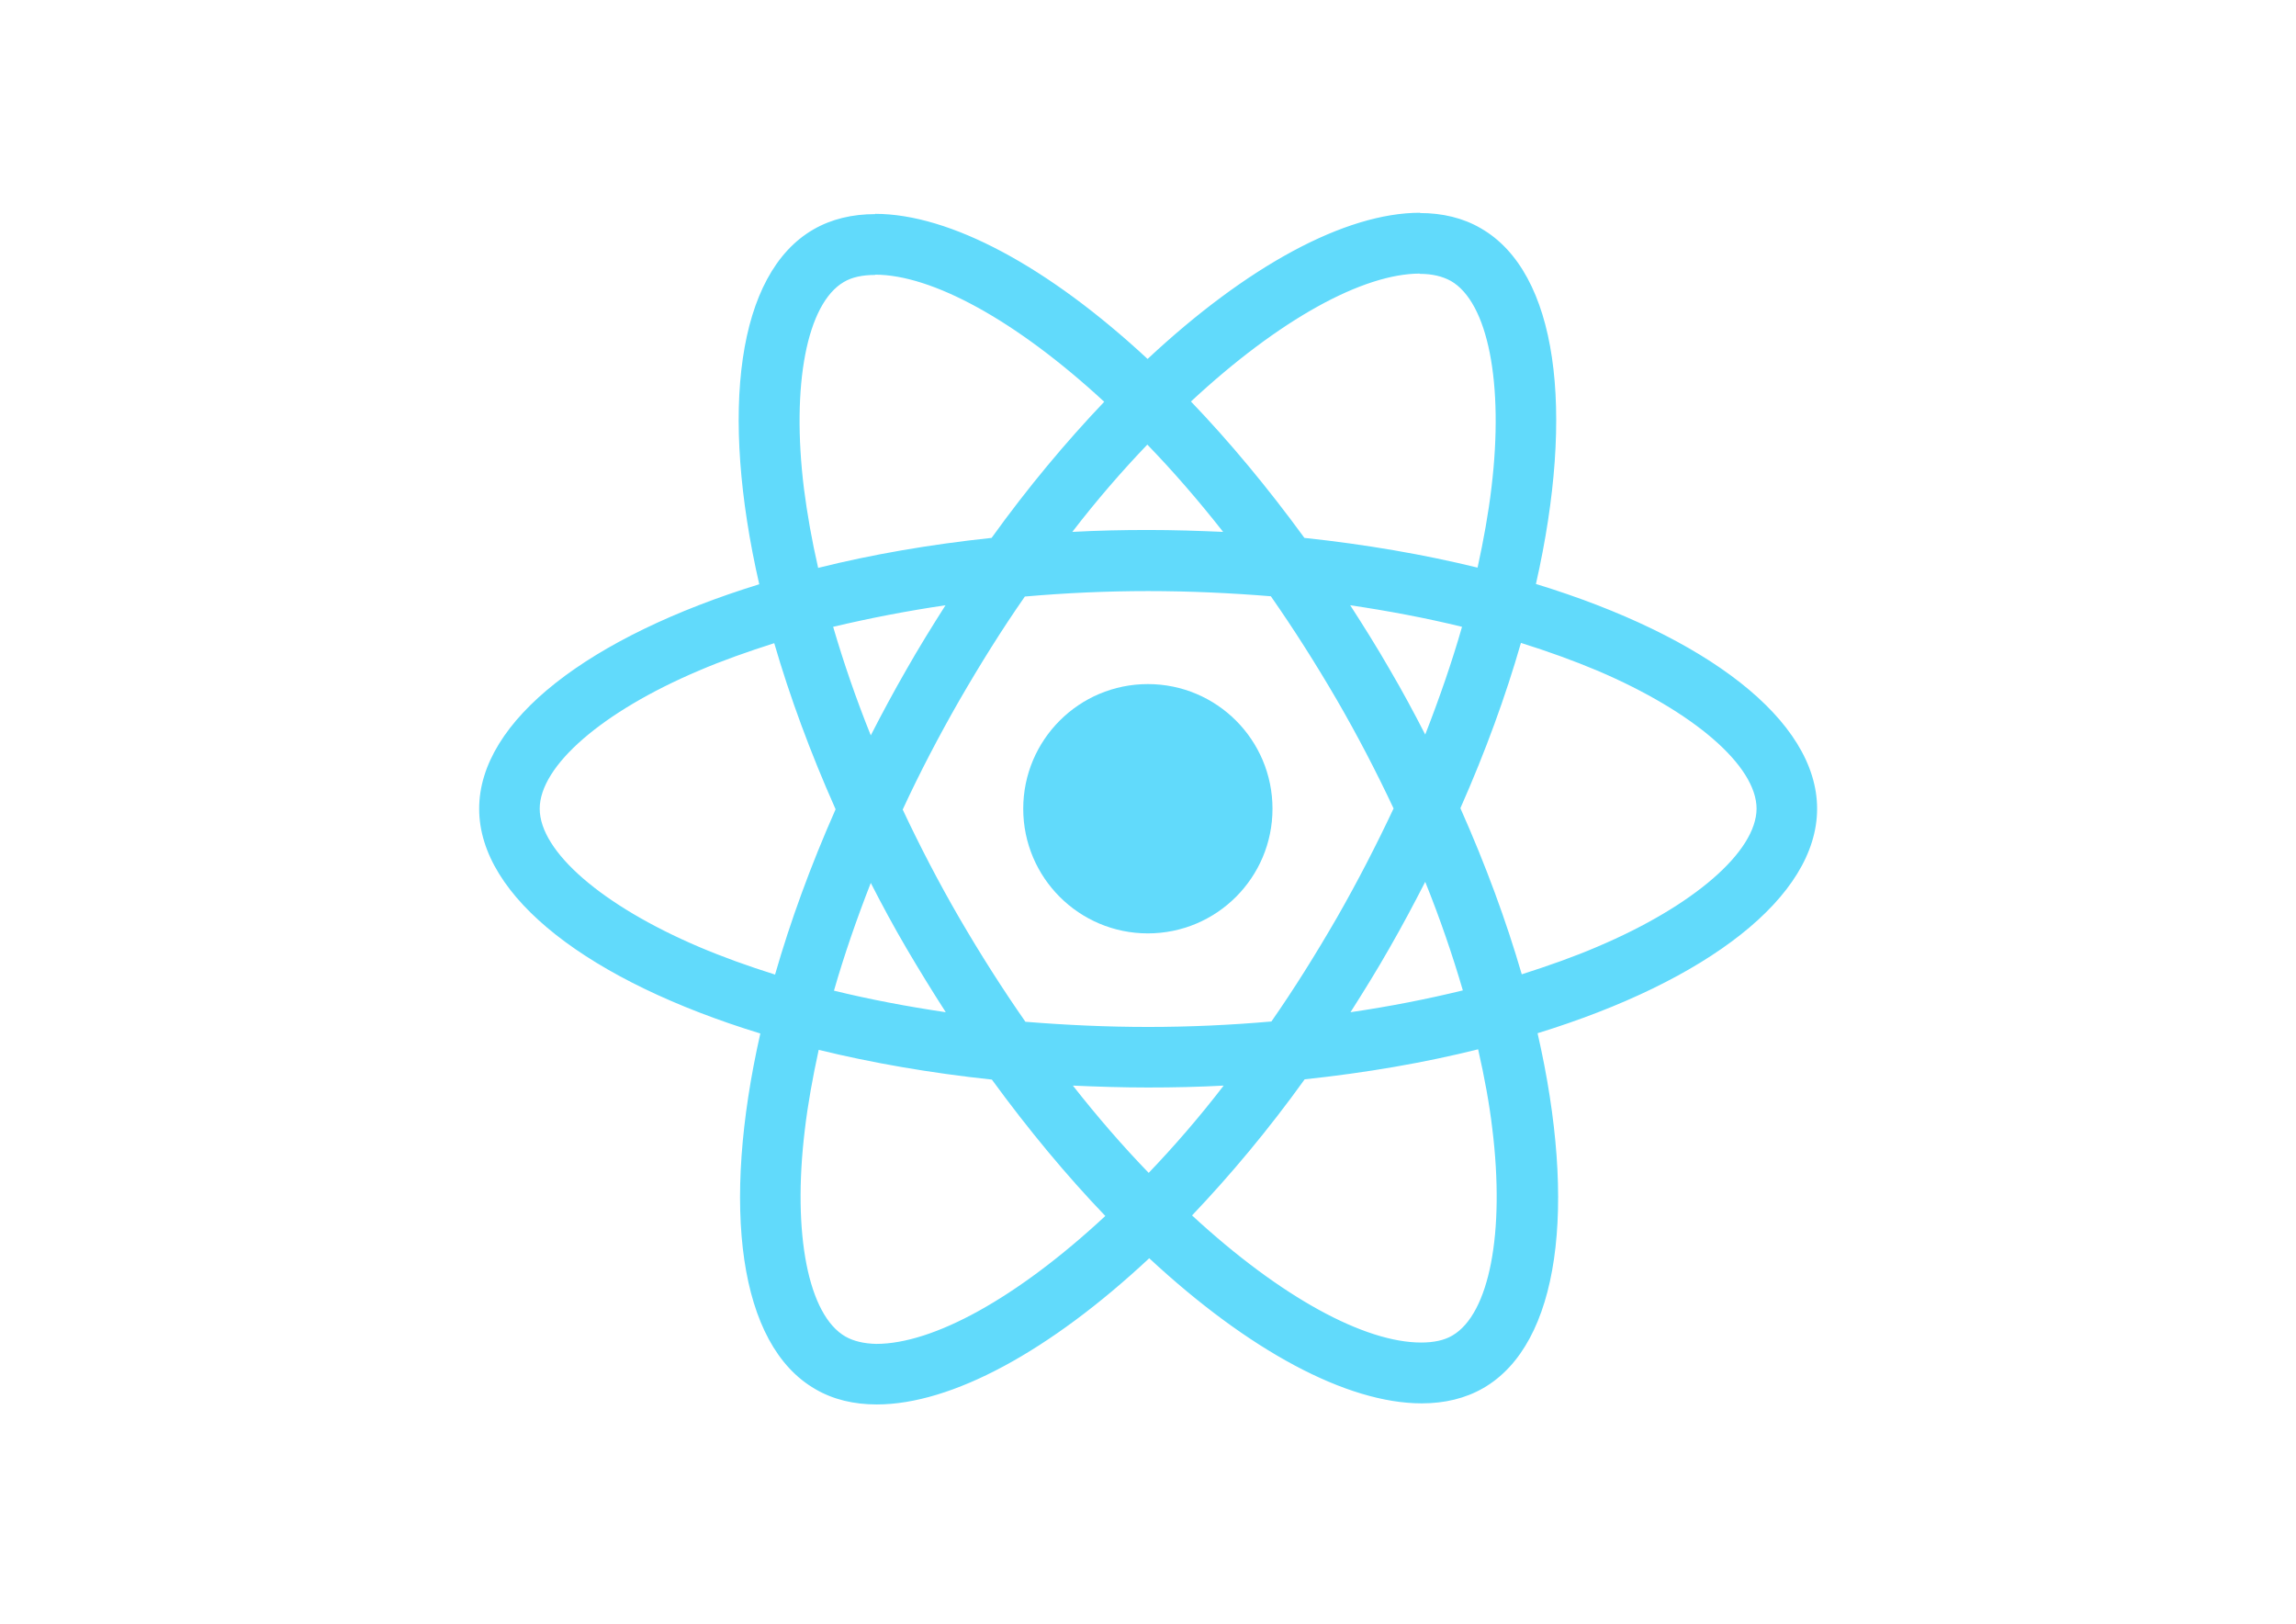
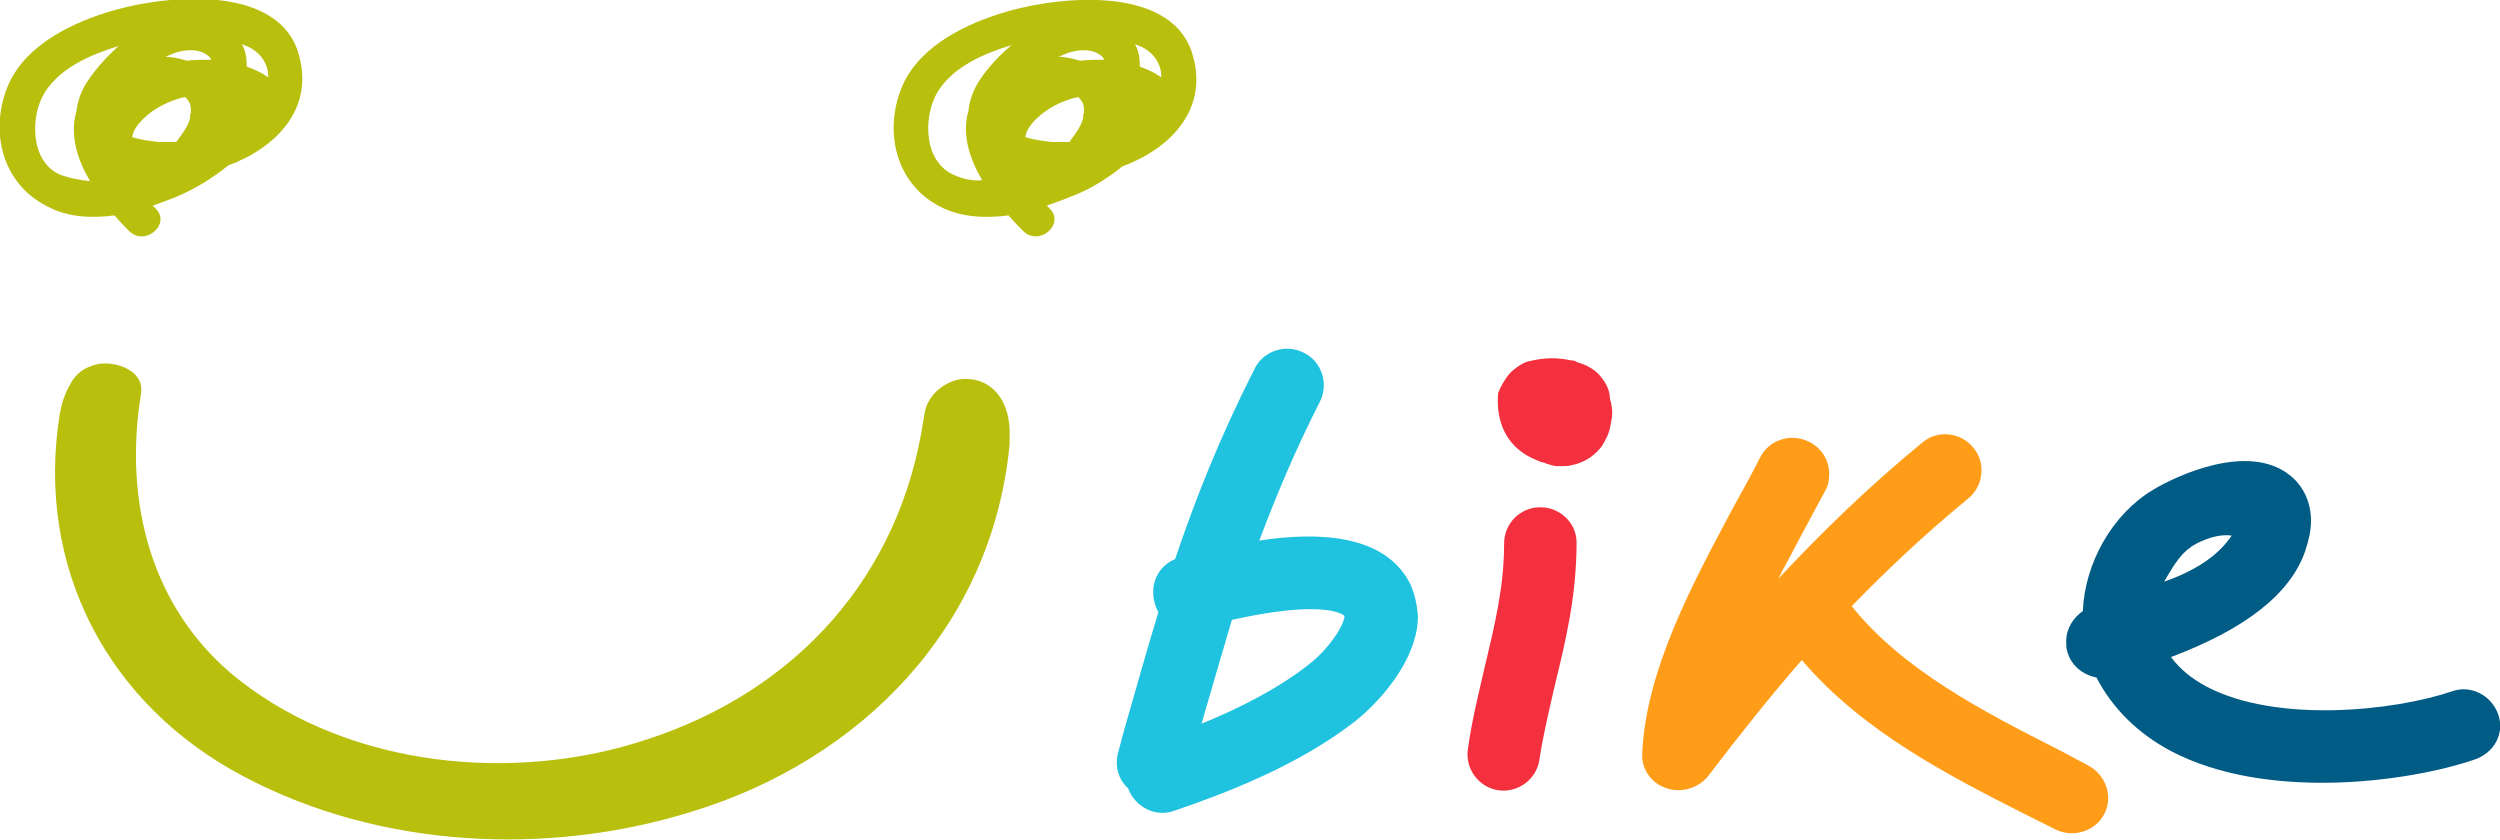
- <svg xmlns="http://www.w3.org/2000/svg" viewBox="0 0 841.9 595.3">
-   <g fill="#61DAFB">
-     <path d="M666.3 296.5c0-32.5-40.7-63.3-103.1-82.4 14.4-63.6 8-114.2-20.2-130.4-6.5-3.8-14.1-5.6-22.4-5.6v22.3c4.6 0 8.3.9 11.4 2.6 13.6 7.8 19.5 37.5 14.9 75.7-1.1 9.4-2.9 19.3-5.1 29.4-19.6-4.8-41-8.5-63.5-10.9-13.5-18.5-27.5-35.3-41.6-50 32.6-30.3 63.2-46.9 84-46.9V78c-27.5 0-63.5 19.6-99.9 53.6-36.4-33.8-72.4-53.2-99.9-53.2v22.3c20.7 0 51.4 16.5 84 46.6-14 14.7-28 31.4-41.3 49.9-22.6 2.4-44 6.1-63.6 11-2.3-10-4-19.7-5.2-29-4.7-38.2 1.1-67.9 14.6-75.8 3-1.8 6.9-2.6 11.5-2.6V78.5c-8.4 0-16 1.8-22.6 5.6-28.1 16.2-34.4 66.7-19.9 130.1-62.2 19.2-102.7 49.9-102.7 82.3 0 32.5 40.7 63.3 103.1 82.4-14.4 63.6-8 114.2 20.2 130.4 6.5 3.8 14.1 5.6 22.5 5.6 27.5 0 63.5-19.6 99.9-53.6 36.4 33.8 72.4 53.2 99.9 53.2 8.4 0 16-1.8 22.6-5.6 28.1-16.2 34.4-66.7 19.9-130.1 62-19.1 102.5-49.9 102.5-82.3zm-130.2-66.7c-3.7 12.9-8.3 26.2-13.5 39.5-4.1-8-8.4-16-13.1-24-4.6-8-9.5-15.8-14.4-23.4 14.2 2.1 27.9 4.7 41 7.9zm-45.8 106.5c-7.8 13.5-15.8 26.3-24.1 38.2-14.9 1.3-30 2-45.2 2-15.1 0-30.2-.7-45-1.9-8.3-11.9-16.4-24.6-24.2-38-7.6-13.1-14.5-26.4-20.8-39.8 6.2-13.4 13.2-26.8 20.7-39.9 7.8-13.5 15.8-26.3 24.1-38.2 14.9-1.3 30-2 45.2-2 15.1 0 30.2.7 45 1.9 8.3 11.9 16.4 24.6 24.2 38 7.6 13.1 14.5 26.4 20.8 39.8-6.3 13.4-13.2 26.8-20.7 39.9zm32.3-13c5.4 13.4 10 26.8 13.8 39.8-13.1 3.2-26.9 5.9-41.2 8 4.9-7.7 9.8-15.6 14.4-23.7 4.6-8 8.9-16.1 13-24.1zM421.2 430c-9.3-9.6-18.6-20.3-27.8-32 9 .4 18.2.7 27.5.7 9.4 0 18.7-.2 27.8-.7-9 11.7-18.3 22.4-27.5 32zm-74.4-58.9c-14.2-2.1-27.9-4.7-41-7.9 3.7-12.9 8.3-26.2 13.5-39.5 4.1 8 8.4 16 13.1 24 4.7 8 9.5 15.8 14.4 23.4zM420.7 163c9.3 9.6 18.6 20.3 27.8 32-9-.4-18.2-.7-27.5-.7-9.4 0-18.7.2-27.8.7 9-11.7 18.3-22.4 27.5-32zm-74 58.9c-4.9 7.7-9.8 15.6-14.4 23.7-4.6 8-8.9 16-13 24-5.4-13.4-10-26.8-13.8-39.8 13.1-3.1 26.9-5.8 41.2-7.9zm-90.5 125.2c-35.4-15.1-58.3-34.9-58.3-50.6 0-15.7 22.9-35.6 58.3-50.6 8.6-3.7 18-7 27.7-10.1 5.7 19.6 13.2 40 22.5 60.9-9.2 20.8-16.6 41.1-22.2 60.6-9.9-3.1-19.3-6.5-28-10.2zM310 490c-13.6-7.8-19.5-37.5-14.9-75.7 1.1-9.4 2.9-19.3 5.1-29.4 19.6 4.8 41 8.5 63.5 10.9 13.5 18.5 27.5 35.3 41.6 50-32.6 30.3-63.2 46.9-84 46.9-4.5-.1-8.3-1-11.3-2.7zm237.2-76.2c4.7 38.2-1.1 67.9-14.6 75.8-3 1.8-6.9 2.6-11.5 2.6-20.7 0-51.4-16.5-84-46.6 14-14.7 28-31.4 41.3-49.9 22.6-2.4 44-6.1 63.6-11 2.3 10.1 4.1 19.8 5.2 29.1zm38.5-66.7c-8.6 3.7-18 7-27.7 10.1-5.7-19.6-13.2-40-22.5-60.9 9.2-20.8 16.6-41.1 22.2-60.6 9.9 3.1 19.3 6.5 28.1 10.2 35.4 15.1 58.3 34.9 58.3 50.6-.1 15.7-23 35.6-58.4 50.6zM320.8 78.4z" />
-     <circle cx="420.9" cy="296.5" r="45.7" />
-     <path d="M520.5 78.1z" />
+ <svg xmlns="http://www.w3.org/2000/svg" version="1.1" id="圖層_1" x="0px" y="0px" viewBox="0 0 255.3 85.7" style="enable-background:new 0 0 255.3 85.7;" xml:space="preserve">
+   <style type="text/css">
+ 	.st0{fill:none;}
+ 	.st1{fill:#B9BF0D;}
+ 	.st2{fill:#F5303E;}
+ 	.st3{fill:#FF9D19;}
+ 	.st4{fill:#23749F;}
+ 	.st5{fill:#015C85;}
+ 	.st6{fill:#1FC3E0;}
+ 	.st7{fill:#4EB5D1;}
+ </style>
+   <g>
+     <path class="st0" d="M7.8,11.5c0-1.1,0.4-2.2,1.2-3.3c0.8-1.2,1.9-2.5,3.2-3.5c-2.9,0.8-6,2.2-7.5,4.7C3.1,12,3.2,16.7,6.4,18   c0.9,0.4,1.9,0.6,2.9,0.6C7.9,16.4,7.1,13.9,7.8,11.5z" />
+     <path class="st0" d="M104.5,13.9c0.9,0.3,1.9,0.5,2.7,0.5c0.6,0,1.2,0.1,1.8,0c0.7-0.8,1.2-1.6,1.4-2.4c0-0.2,0-0.4,0.1-0.6   c0-0.3,0-0.6-0.1-0.9c-0.1-0.3-0.3-0.5-0.7-0.7c-1.2,0.3-2.4,0.8-3.4,1.5C105.3,12.2,104.7,13.1,104.5,13.9z" />
+     <path class="st0" d="M109.4,5.3c-0.4,0.1-0.9,0.3-1.3,0.5c0.8,0.1,1.5,0.2,2.2,0.4c0.8-0.1,1.7-0.2,2.5-0.1   C112.1,5.1,110.5,5,109.4,5.3z" />
+     <path class="st0" d="M116.4,6.8c0.7,0.3,1.5,0.6,2.2,1.1c0-1.2-0.6-2.4-2-3.1c-0.2-0.1-0.5-0.2-0.7-0.3   C116.3,5.2,116.5,6,116.4,6.8z" />
+     <path class="st0" d="M25.3,6.8c0.7,0.3,1.5,0.6,2.2,1.1c0-1.2-0.6-2.4-2-3.1c-0.2-0.1-0.5-0.2-0.7-0.3C25.1,5.2,25.3,6,25.3,6.8z" />
+     <path class="st0" d="M13.3,13.9c0.9,0.3,1.9,0.5,2.7,0.5c0.6,0,1.2,0.1,1.8,0c0.7-0.8,1.2-1.6,1.4-2.4c0-0.2,0-0.4,0.1-0.6   c0-0.3,0-0.6-0.1-0.9c-0.1-0.3-0.3-0.5-0.7-0.7c-1.2,0.3-2.4,0.8-3.4,1.5C14.1,12.2,13.5,13.1,13.3,13.9z" />
+     <path class="st0" d="M99,11.5c0.1-1.1,0.5-2.2,1.2-3.2c0.8-1.2,1.9-2.5,3.2-3.5c-2.9,0.8-6,2.2-7.5,4.7c-1.6,2.6-1.5,7.3,1.7,8.6   c0.9,0.4,1.9,0.6,2.9,0.6C99.1,16.4,98.3,13.9,99,11.5z" />
+     <path class="st0" d="M18.2,5.3c-0.4,0.1-0.9,0.3-1.3,0.5c0.8,0.1,1.5,0.2,2.2,0.4c0.8-0.1,1.7-0.2,2.5-0.1   C20.9,5.1,19.3,5,18.2,5.3z" />
+     <path class="st0" d="M228,54.7c-1.2-0.2-2.8,0.3-4.1,1.1l-0.1,0.1c-1.1,0.7-1.9,2.3-2.6,3.5C225.7,57.8,227.3,55.8,228,54.7z" />
+     <path class="st0" d="M125.8,63.3c-1,3.3-2,6.8-3.1,10.6c3.7-1.5,7.7-3.4,10.8-5.9c0,0,0,0,0.1,0c2.1-1.6,3.7-4.1,3.7-5l0,0   C137,62.6,134.8,61.3,125.8,63.3z" />
+     <path class="st0" d="M138.1,73.8L138.1,73.8L138.1,73.8L138.1,73.8z" />
+     <path class="st1" d="M11.7,22c0.5,0.6,1,1.1,1.5,1.6c1.6,1.6,4.3-0.7,2.7-2.3c-0.1-0.1-0.2-0.2-0.3-0.3c0.8-0.3,1.7-0.6,2.4-0.9   c1.9-0.8,3.7-1.9,5.3-3.2c4.9-1.8,9-5.9,7.1-11.7C28-1.9,16-0.4,10.8,1.3C6.7,2.6,2.1,5,0.6,9.3C-1,13.8,0.4,18.8,4.7,21   C6.8,22.2,9.3,22.3,11.7,22z M19.4,10.6c0.1,0.3,0.1,0.6,0.1,0.9c-0.1,0.2-0.1,0.4-0.1,0.6c-0.2,0.8-0.8,1.6-1.4,2.4   c-0.6,0-1.3,0-1.8,0c-0.8-0.1-1.8-0.2-2.7-0.5c0.1-0.8,0.8-1.7,2-2.6c1-0.7,2.1-1.2,3.4-1.5C19,10,19.3,10.3,19.4,10.6z M19.1,6.2   c-0.7-0.2-1.5-0.4-2.2-0.4c0.5-0.2,0.9-0.4,1.3-0.5C19.3,5,20.9,5,21.6,6.1C20.8,6.1,19.9,6.1,19.1,6.2z M27.4,7.9   c-0.7-0.5-1.4-0.8-2.2-1.1c0-0.8-0.1-1.6-0.5-2.3c0.2,0.1,0.5,0.2,0.7,0.3C26.8,5.5,27.4,6.7,27.4,7.9z M4.6,9.4   c1.6-2.5,4.6-3.8,7.5-4.7C10.9,5.8,9.8,7,9,8.2c-0.7,1-1.1,2.2-1.2,3.2c-0.7,2.4,0.1,4.9,1.4,7.1c-1-0.1-2-0.3-2.9-0.6   C3.1,16.7,3,11.9,4.6,9.4z" />
+     <path class="st1" d="M114.6,17c4.9-1.8,9-5.9,7.1-11.7c-2.4-7.1-14.4-5.6-19.6-3.9c-4.1,1.3-8.7,3.7-10.2,8   c-1.6,4.5-0.2,9.5,4.1,11.7c2.1,1.1,4.6,1.2,7,0.9c0.5,0.6,1,1.1,1.5,1.6c1.6,1.6,4.3-0.7,2.7-2.3c-0.1-0.1-0.2-0.2-0.3-0.3   c0.8-0.3,1.7-0.6,2.4-0.9C111.2,19.4,113,18.3,114.6,17z M110.6,10.6c0.1,0.3,0.1,0.6,0.1,0.9c-0.1,0.2-0.1,0.4-0.1,0.6   c-0.2,0.8-0.8,1.6-1.4,2.4c-0.6,0-1.3,0-1.8,0c-0.8-0.1-1.8-0.2-2.7-0.5c0.1-0.8,0.8-1.7,2-2.6c1-0.7,2.1-1.2,3.4-1.5   C110.2,10,110.5,10.3,110.6,10.6z M110.3,6.2c-0.7-0.2-1.5-0.4-2.2-0.4c0.5-0.2,0.9-0.4,1.3-0.5c1.1-0.3,2.7-0.3,3.4,0.8   C112,6.1,111.1,6.1,110.3,6.2z M118.6,7.9c-0.7-0.5-1.4-0.8-2.2-1.1c0-0.8-0.1-1.6-0.5-2.3c0.2,0.1,0.5,0.2,0.7,0.3   C118,5.5,118.6,6.7,118.6,7.9z M97.5,17.9c-3.2-1.3-3.3-6-1.7-8.6c1.6-2.5,4.6-3.8,7.5-4.7c-1.3,1.1-2.4,2.3-3.2,3.5   c-0.7,1-1.1,2.2-1.2,3.2c-0.7,2.4,0.1,4.9,1.4,7.1C99.4,18.5,98.4,18.3,97.5,17.9z" />
+     <path class="st2" d="M163.8,38.9c-0.4-0.6-0.9-1.1-1.5-1.4c-0.3-0.2-0.6-0.3-0.9-0.4l-0.3-0.1l-0.2-0.1c-0.2-0.1-0.3-0.1-0.5-0.1   c-1.3-0.3-2.7-0.3-4.3,0.1c-0.5,0.1-1.3,0.6-1.9,1.2c-0.6,0.7-1,1.5-1.2,2c0,0.2-0.8,5.2,4.2,7c0,0,0.1,0.1,0.3,0.1l0.3,0.1l0,0   c0.2,0.1,0.4,0.1,0.6,0.2c0,0,0.4,0.1,0.5,0.1h0.1c0.2,0,0.3,0,0.5,0c0.3,0,0.7,0,1-0.1c1.1-0.2,2.1-0.8,2.8-1.6   c0.4-0.4,0.6-0.9,0.9-1.5c0.2-0.5,0.3-1.1,0.4-1.7c0.1-0.7,0-1.4-0.2-2C164.4,40.1,164.2,39.5,163.8,38.9z" />
+     <path class="st3" d="M213.3,78.2l-3-1.6c-7.9-4-16-8.2-21.2-14.7c3.6-3.7,7.4-7.3,11.9-11c1.6-1.3,1.8-3.7,0.5-5.2   c-1.3-1.6-3.7-1.8-5.2-0.5c-5.6,4.6-10.3,9.2-14.7,13.9c0.6-1.2,1.3-2.4,1.9-3.6c1-1.9,2-3.7,2.9-5.4c0.3-0.5,0.4-1.1,0.4-1.7   c0-1.4-0.8-2.7-2.1-3.3c-1.8-0.9-4.1-0.2-5,1.7c-0.8,1.6-1.8,3.4-2.8,5.2c-4.1,7.7-8.8,16.4-9.2,24.9c-0.1,1.6,0.9,3.1,2.5,3.6   c1.5,0.5,3.2,0,4.2-1.2c3.2-4.2,6.3-8.1,9.6-11.9c6.2,7.3,15,11.8,22.9,15.8l3,1.5c1.8,0.9,4.1,0.2,5-1.6   C215.8,81.4,215.1,79.2,213.3,78.2z" />
+     <path class="st2" d="M157.3,51.8c-2.1,0-3.7,1.7-3.7,3.7c0,4.5-1,8.5-2,12.7c-0.6,2.6-1.3,5.4-1.7,8.3c-0.3,2,1.1,3.9,3.1,4.2   c2,0.3,3.9-1.1,4.2-3.1c0.4-2.6,1-5.1,1.6-7.7c1.1-4.5,2.2-9.1,2.2-14.5C161,53.4,159.3,51.8,157.3,51.8z" />
+     <path class="st4" d="M219.9,50.1L219.9,50.1C219.9,50.1,220,50.1,219.9,50.1L219.9,50.1z" />
+     <path class="st5" d="M255.1,72.9c-0.7-1.9-2.8-3-4.7-2.3c-5.9,2-17.9,3.3-25.1-0.5c-1.5-0.8-2.7-1.8-3.6-3   c7.7-2.9,12.2-6.5,13.7-10.8l0,0l0,0c0.4-1.2,0.6-2.2,0.6-3.1c0-2.6-1.4-4.1-2.2-4.7c-4.2-3.3-11.4,0-13.9,1.5   c-4.2,2.5-7,7.5-7.2,12.4c-1,0.7-1.7,1.8-1.7,3.1c0,0.3,0,0.7,0.1,1c0.4,1.5,1.6,2.4,3,2.7c1.6,3.1,4.2,5.7,7.6,7.5   c9.7,5.1,24.1,3.2,30.9,0.9C254.8,76.9,255.8,74.8,255.1,72.9z M223.7,55.9l0.1-0.1c1.3-0.8,2.9-1.3,4.1-1.1   c-0.7,1-2.3,3.1-6.9,4.7C221.7,58.2,222.6,56.6,223.7,55.9z" />
+     <path class="st6" d="M144,59.6c-2.6-5.1-9.5-5.3-15.4-4.4c1.7-4.5,3.6-9.1,6.2-14.2c0.9-1.8,0.2-4.1-1.7-5c-1.8-0.9-4.1-0.2-5,1.7   c-3.6,7.1-6,13.2-8.1,19.4c-1.7,0.7-2.6,2.5-2.1,4.4c0.1,0.4,0.2,0.7,0.4,1c-1.2,3.9-2.3,7.9-3.6,12.4l-0.5,1.9   c-0.4,1.4,0,2.8,1,3.7l0,0c0.7,1.9,2.8,3,4.7,2.3c5.6-1.9,12.7-4.7,18.3-9l0,0l0,0c2.6-2,6.6-6.4,6.6-10.9   C144.7,61.8,144.5,60.7,144,59.6L144,59.6z M133.6,67.9C133.5,67.9,133.5,67.9,133.6,67.9c-3.2,2.5-7.2,4.5-10.9,6   c1.1-3.8,2.1-7.2,3.1-10.6c9-2,11.2-0.7,11.5-0.4l0,0C137.3,63.8,135.7,66.3,133.6,67.9z" />
+     <path class="st7" d="M138.1,73.8L138.1,73.8L138.1,73.8L138.1,73.8z" />
+     <path class="st1" d="M98.7,38.7c-0.1,0-0.1,0-0.2,0c-1.6,0-3.8,1.4-4.1,3.6c-0.1,0.4,0,0.2-0.1,0.6c-2.4,15.9-12.9,27.6-28.2,32.6   c-13.5,4.5-30.2,2.9-41.6-6c-9.1-7.1-11.9-18.3-10.1-29.3c0.4-2.4-2.7-3.4-4.5-3c-1.3,0.3-2.2,1-2.7,2c-0.6,1-0.9,2-1.1,3.1   C3.6,57.9,11,72,24.9,79.3c13.8,7.3,30.9,8.2,45.7,3.6C88,77.6,101.3,64,103.1,45.4c0-0.2,0-0.5,0-0.6   C103.3,40.7,101.1,38.7,98.7,38.7z" />
  </g>
</svg>
